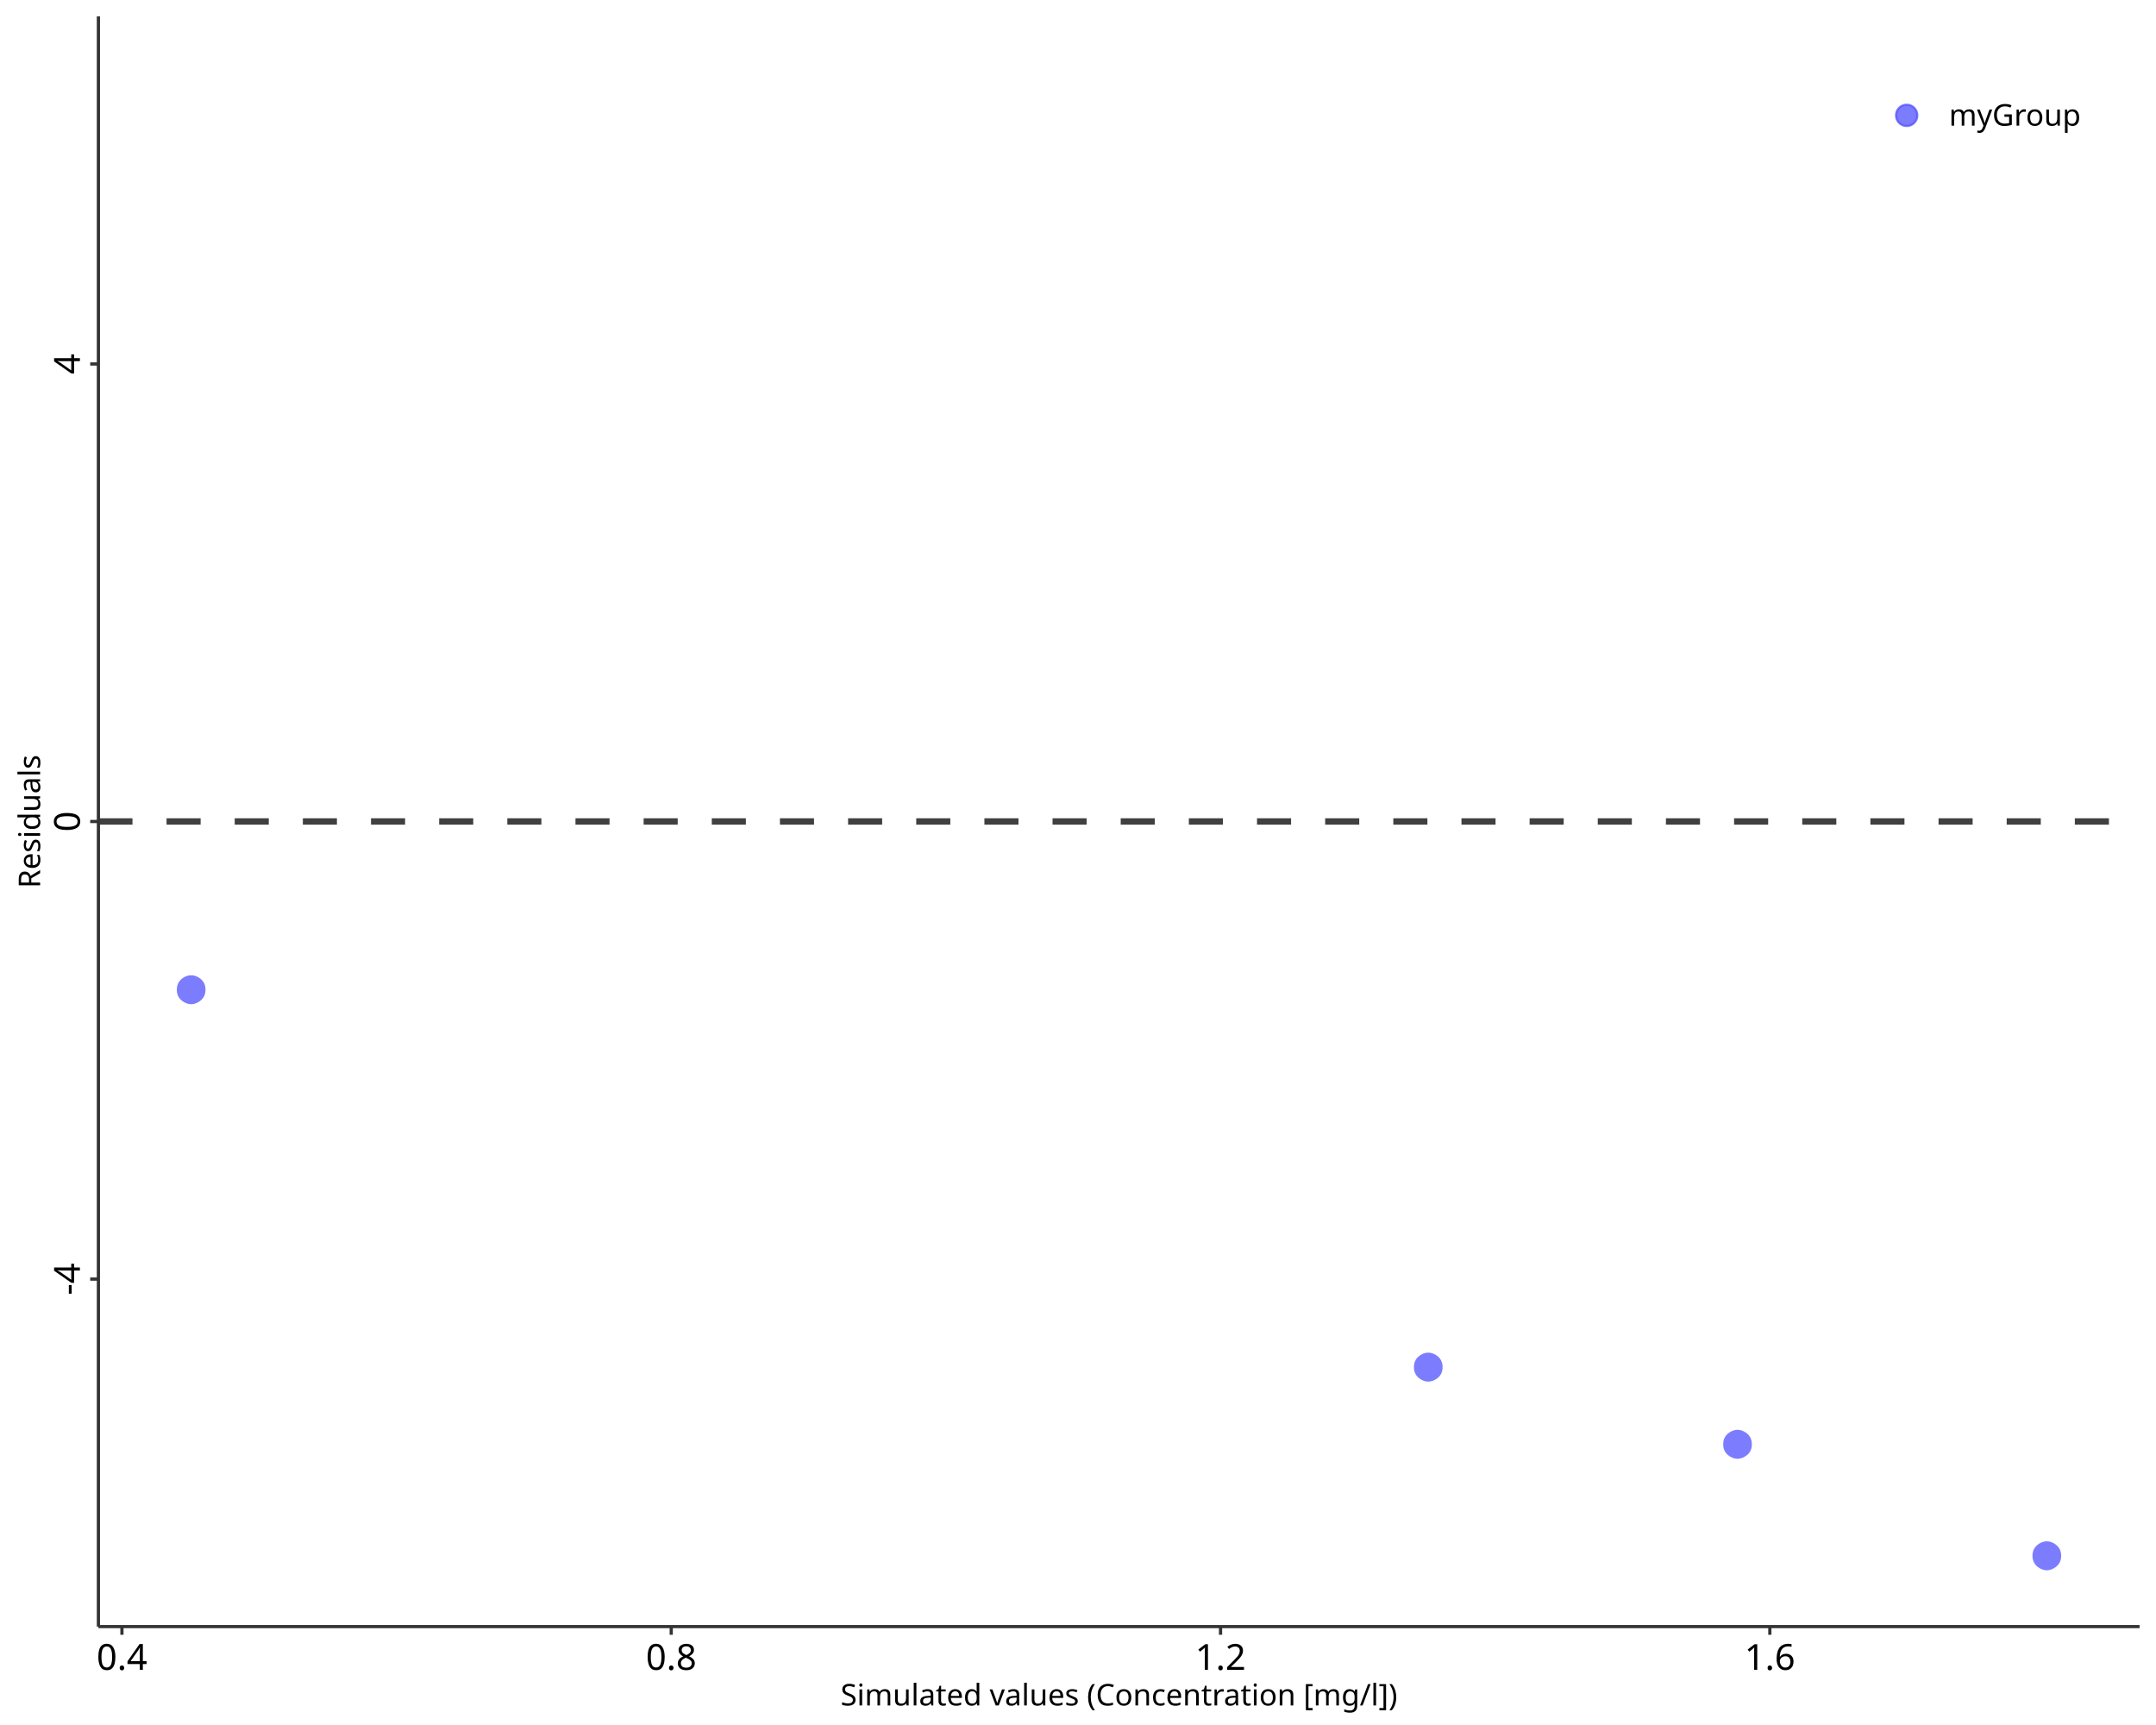
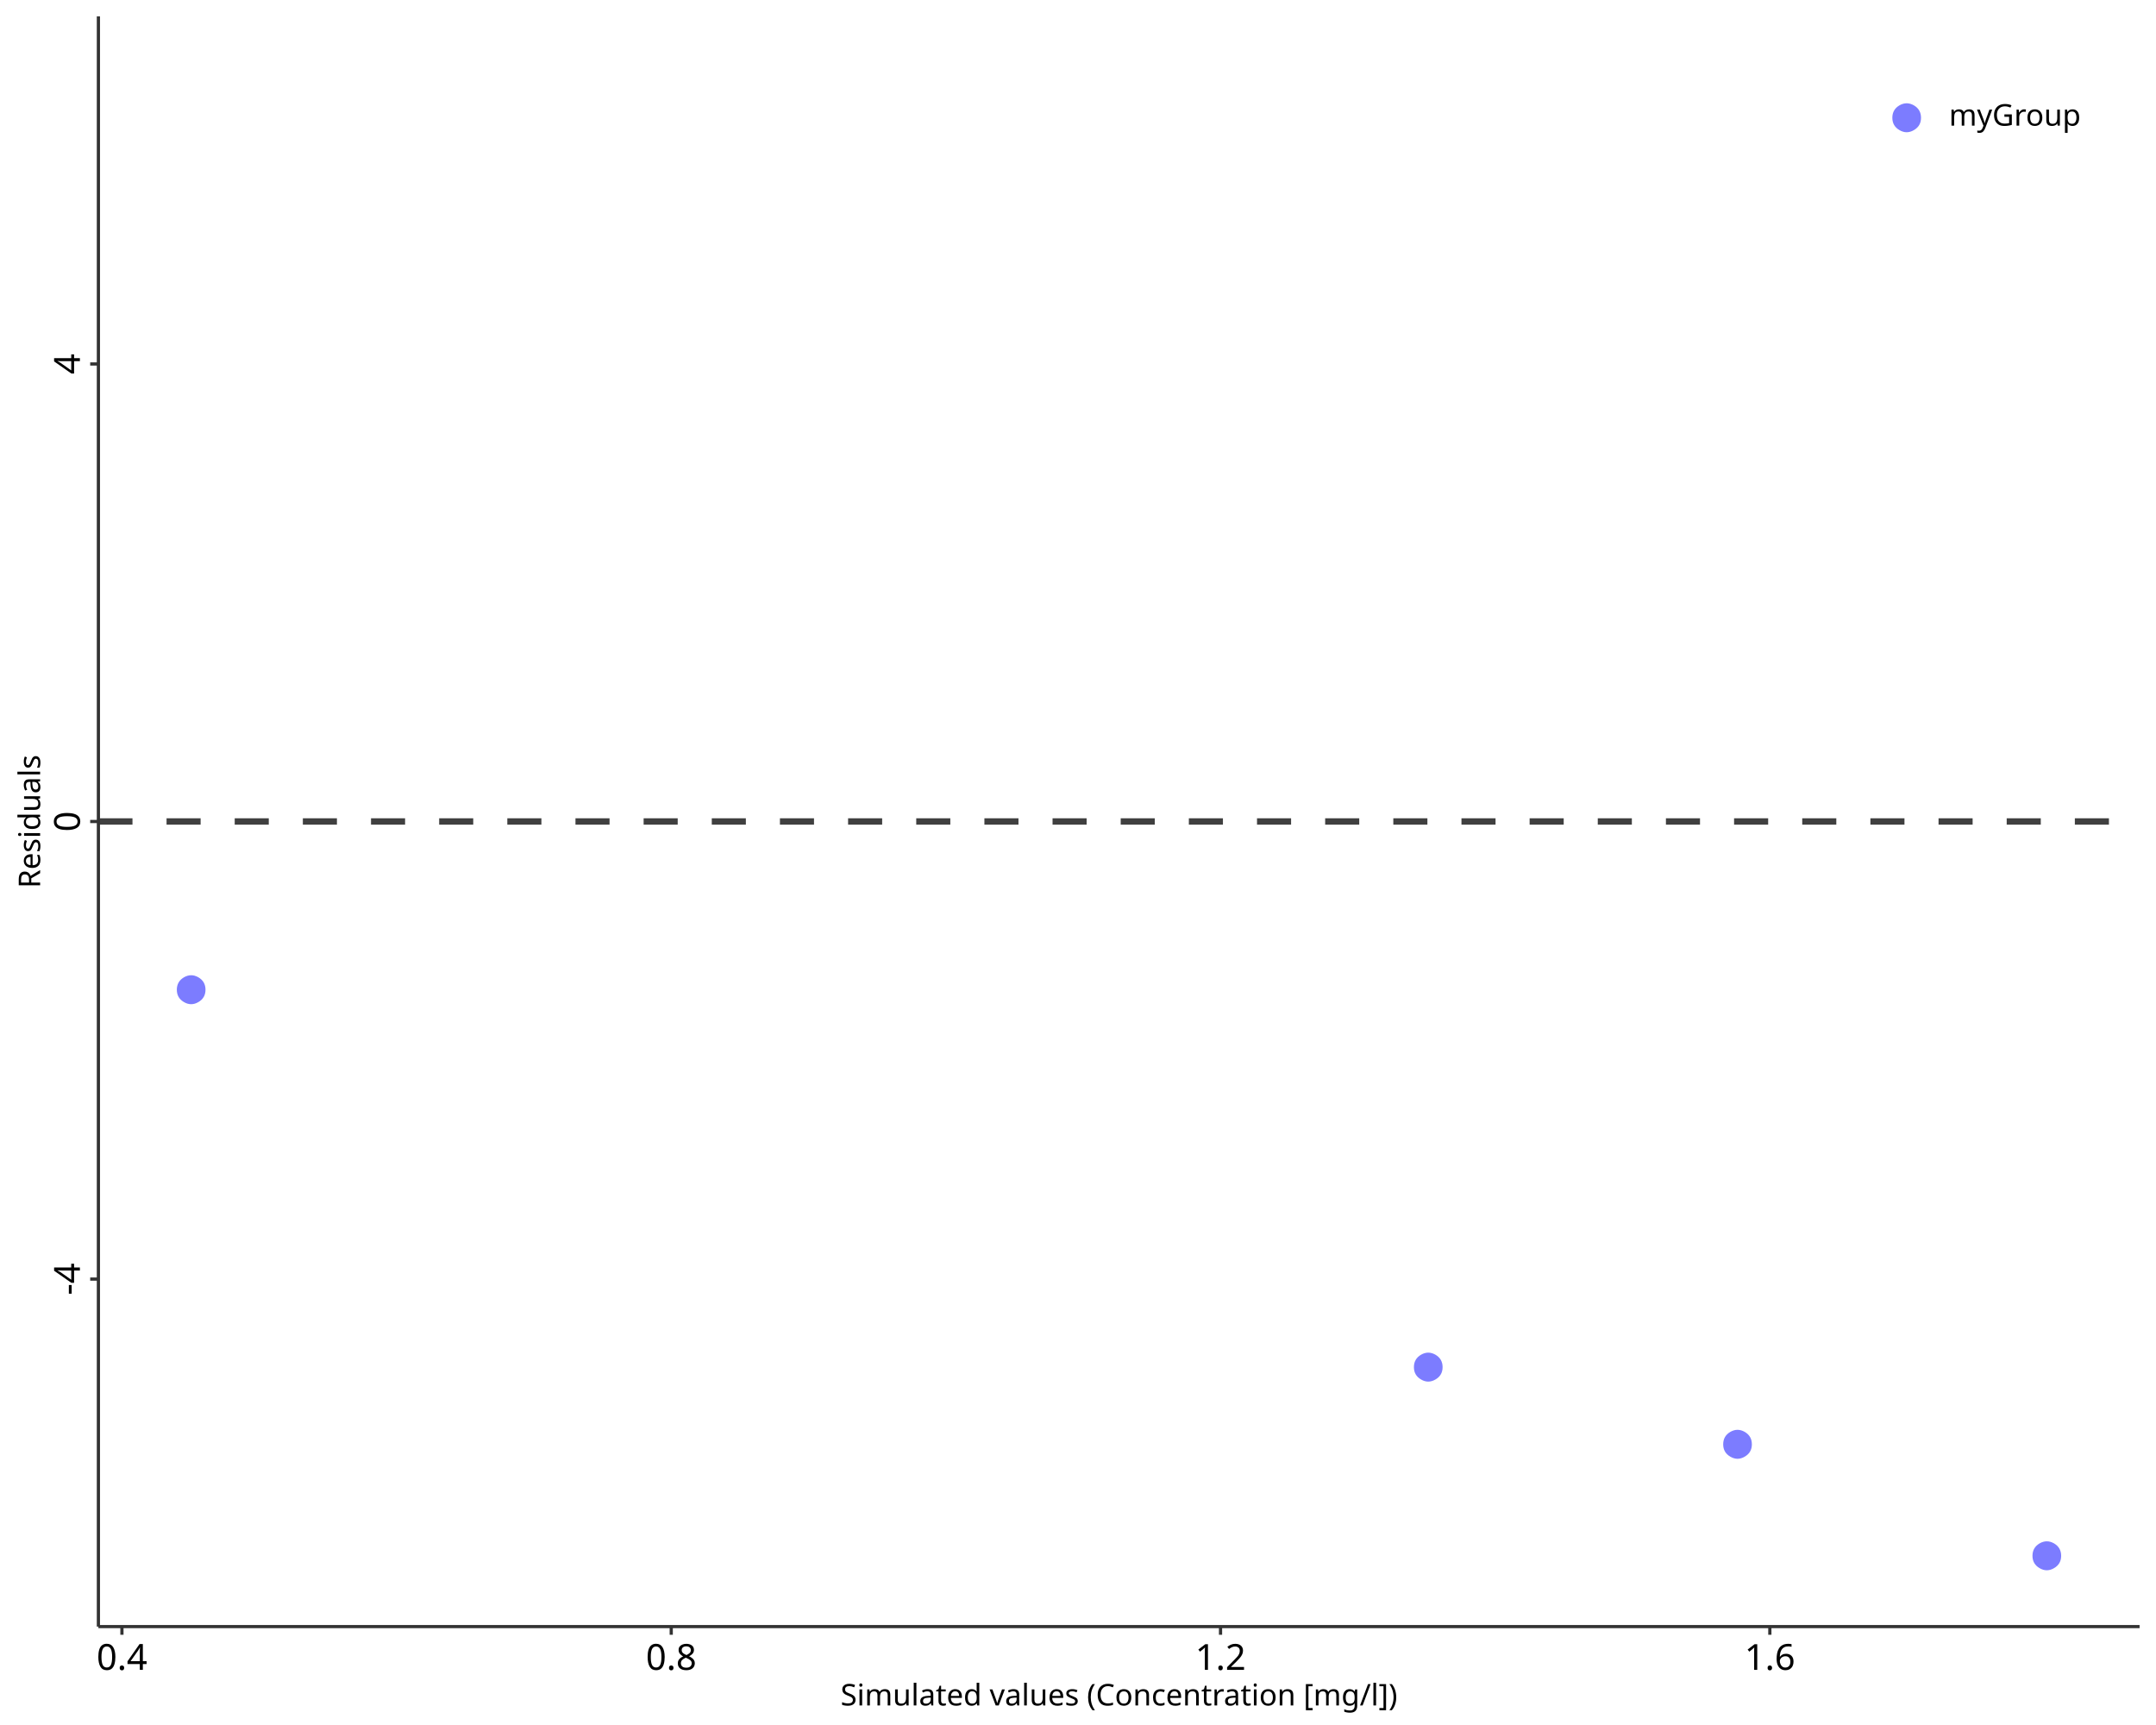
<svg xmlns="http://www.w3.org/2000/svg" class="svglite" data-engine-version="2.0" width="720.00pt" height="576.00pt" viewBox="0 0 720.00 576.00">
  <defs>
    <style type="text/css">
    .svglite line, .svglite polyline, .svglite polygon, .svglite path, .svglite rect, .svglite circle {
      fill: none;
      stroke: #000000;
      stroke-linecap: round;
      stroke-linejoin: round;
      stroke-miterlimit: 10.00;
    }
  </style>
  </defs>
  <rect width="100%" height="100%" style="stroke: none; fill: #FFFFFF;" />
  <defs>
    <clipPath id="cpMC4wMHw3MjAuMDB8MC4wMHw1NzYuMDA=">
      <rect x="0.00" y="0.00" width="720.00" height="576.00" />
    </clipPath>
  </defs>
  <g clip-path="url(#cpMC4wMHw3MjAuMDB8MC4wMHw1NzYuMDA=)">
    <rect x="0.00" y="0.00" width="720.00" height="576.00" style="stroke-width: 1.07; stroke: none; fill: #FFFFFF;" />
  </g>
  <defs>
    <clipPath id="cpMzIuODZ8NzE0LjUyfDUuNDh8NTQzLjE0">
      <rect x="32.86" y="5.48" width="681.66" height="537.66" />
    </clipPath>
  </defs>
  <g clip-path="url(#cpMzIuODZ8NzE0LjUyfDUuNDh8NTQzLjE0)">
    <rect x="32.86" y="5.48" width="681.66" height="537.66" style="stroke-width: 1.07; stroke: none; fill: #FFFFFF;" />
  </g>
  <g clip-path="url(#cpMC4wMHw3MjAuMDB8MC4wMHw1NzYuMDA=)">
</g>
  <g clip-path="url(#cpMzIuODZ8NzE0LjUyfDUuNDh8NTQzLjE0)">
</g>
  <g clip-path="url(#cpMC4wMHw3MjAuMDB8MC4wMHw1NzYuMDA=)">
</g>
  <g clip-path="url(#cpMzIuODZ8NzE0LjUyfDUuNDh8NTQzLjE0)">
</g>
  <g clip-path="url(#cpMC4wMHw3MjAuMDB8MC4wMHw1NzYuMDA=)">
</g>
  <g clip-path="url(#cpMzIuODZ8NzE0LjUyfDUuNDh8NTQzLjE0)">
</g>
  <g clip-path="url(#cpMC4wMHw3MjAuMDB8MC4wMHw1NzYuMDA=)">
</g>
  <g clip-path="url(#cpMzIuODZ8NzE0LjUyfDUuNDh8NTQzLjE0)">
</g>
  <g clip-path="url(#cpMC4wMHw3MjAuMDB8MC4wMHw1NzYuMDA=)">
</g>
  <g clip-path="url(#cpMzIuODZ8NzE0LjUyfDUuNDh8NTQzLjE0)">
</g>
  <g clip-path="url(#cpMC4wMHw3MjAuMDB8MC4wMHw1NzYuMDA=)">
</g>
  <g clip-path="url(#cpMzIuODZ8NzE0LjUyfDUuNDh8NTQzLjE0)">
</g>
  <g clip-path="url(#cpMC4wMHw3MjAuMDB8MC4wMHw1NzYuMDA=)">
</g>
  <g clip-path="url(#cpMzIuODZ8NzE0LjUyfDUuNDh8NTQzLjE0)">
</g>
  <g clip-path="url(#cpMC4wMHw3MjAuMDB8MC4wMHw1NzYuMDA=)">
</g>
  <g clip-path="url(#cpMzIuODZ8NzE0LjUyfDUuNDh8NTQzLjE0)">
</g>
  <g clip-path="url(#cpMC4wMHw3MjAuMDB8MC4wMHw1NzYuMDA=)">
</g>
  <g clip-path="url(#cpMzIuODZ8NzE0LjUyfDUuNDh8NTQzLjE0)">
</g>
  <g clip-path="url(#cpMC4wMHw3MjAuMDB8MC4wMHw1NzYuMDA=)">
</g>
  <g clip-path="url(#cpMzIuODZ8NzE0LjUyfDUuNDh8NTQzLjE0)">
</g>
  <g clip-path="url(#cpMC4wMHw3MjAuMDB8MC4wMHw1NzYuMDA=)">
</g>
  <g clip-path="url(#cpMzIuODZ8NzE0LjUyfDUuNDh8NTQzLjE0)">
</g>
  <g clip-path="url(#cpMC4wMHw3MjAuMDB8MC4wMHw1NzYuMDA=)">
</g>
  <g clip-path="url(#cpMzIuODZ8NzE0LjUyfDUuNDh8NTQzLjE0)">
</g>
  <g clip-path="url(#cpMC4wMHw3MjAuMDB8MC4wMHw1NzYuMDA=)">
</g>
  <g clip-path="url(#cpMzIuODZ8NzE0LjUyfDUuNDh8NTQzLjE0)">
</g>
  <g clip-path="url(#cpMC4wMHw3MjAuMDB8MC4wMHw1NzYuMDA=)">
</g>
  <g clip-path="url(#cpMzIuODZ8NzE0LjUyfDUuNDh8NTQzLjE0)">
</g>
  <g clip-path="url(#cpMC4wMHw3MjAuMDB8MC4wMHw1NzYuMDA=)">
</g>
  <g clip-path="url(#cpMzIuODZ8NzE0LjUyfDUuNDh8NTQzLjE0)">
</g>
  <g clip-path="url(#cpMC4wMHw3MjAuMDB8MC4wMHw1NzYuMDA=)">
</g>
  <g clip-path="url(#cpMzIuODZ8NzE0LjUyfDUuNDh8NTQzLjE0)">
    <line x1="32.86" y1="274.31" x2="714.52" y2="274.31" style="stroke-width: 2.13; stroke: #000000; stroke-opacity: 0.75; stroke-dasharray: 11.38,11.38; stroke-linecap: butt;" />
    <text x="63.84" y="332.94" text-anchor="middle" style="font-size: 9.48px; fill: #5050FF; fill-opacity: 0.75; font-family: sans;" textLength="7.11px" lengthAdjust="spacingAndGlyphs">⬤</text>
    <text x="476.97" y="458.96" text-anchor="middle" style="font-size: 9.48px; fill: #5050FF; fill-opacity: 0.75; font-family: sans;" textLength="7.11px" lengthAdjust="spacingAndGlyphs">⬤</text>
    <text x="580.25" y="484.73" text-anchor="middle" style="font-size: 9.48px; fill: #5050FF; fill-opacity: 0.75; font-family: sans;" textLength="7.11px" lengthAdjust="spacingAndGlyphs">⬤</text>
    <text x="683.54" y="521.96" text-anchor="middle" style="font-size: 9.48px; fill: #5050FF; fill-opacity: 0.75; font-family: sans;" textLength="7.11px" lengthAdjust="spacingAndGlyphs">⬤</text>
  </g>
  <g clip-path="url(#cpMC4wMHw3MjAuMDB8MC4wMHw1NzYuMDA=)">
    <polyline points="32.86,543.14 32.86,5.48 " style="stroke-width: 1.07; stroke: #333333; stroke-linecap: butt;" />
    <text transform="translate(26.68,427.10) rotate(-90)" text-anchor="middle" style="font-size: 12.00px; font-family: sans;" textLength="10.67px" lengthAdjust="spacingAndGlyphs">-4</text>
    <text transform="translate(26.68,274.31) rotate(-90)" text-anchor="middle" style="font-size: 12.00px; font-family: sans;" textLength="6.67px" lengthAdjust="spacingAndGlyphs">0</text>
    <text transform="translate(26.68,121.53) rotate(-90)" text-anchor="middle" style="font-size: 12.00px; font-family: sans;" textLength="6.67px" lengthAdjust="spacingAndGlyphs">4</text>
    <polyline points="30.12,427.10 32.86,427.10 " style="stroke-width: 1.07; stroke: #333333; stroke-linecap: butt;" />
    <polyline points="30.12,274.31 32.86,274.31 " style="stroke-width: 1.07; stroke: #333333; stroke-linecap: butt;" />
    <polyline points="30.12,121.53 32.86,121.53 " style="stroke-width: 1.07; stroke: #333333; stroke-linecap: butt;" />
    <polyline points="32.86,543.14 714.52,543.14 " style="stroke-width: 1.07; stroke: #333333; stroke-linecap: butt;" />
    <polyline points="40.72,545.88 40.72,543.14 " style="stroke-width: 1.07; stroke: #333333; stroke-linecap: butt;" />
    <polyline points="224.16,545.88 224.16,543.14 " style="stroke-width: 1.07; stroke: #333333; stroke-linecap: butt;" />
    <polyline points="407.60,545.88 407.60,543.14 " style="stroke-width: 1.07; stroke: #333333; stroke-linecap: butt;" />
    <polyline points="591.04,545.88 591.04,543.14 " style="stroke-width: 1.07; stroke: #333333; stroke-linecap: butt;" />
    <text x="40.72" y="557.58" text-anchor="middle" style="font-size: 12.00px; font-family: sans;" textLength="16.68px" lengthAdjust="spacingAndGlyphs">0.4</text>
    <text x="224.16" y="557.58" text-anchor="middle" style="font-size: 12.00px; font-family: sans;" textLength="16.68px" lengthAdjust="spacingAndGlyphs">0.8</text>
    <text x="407.60" y="557.58" text-anchor="middle" style="font-size: 12.00px; font-family: sans;" textLength="16.68px" lengthAdjust="spacingAndGlyphs">1.2</text>
    <text x="591.04" y="557.58" text-anchor="middle" style="font-size: 12.00px; font-family: sans;" textLength="16.68px" lengthAdjust="spacingAndGlyphs">1.6</text>
    <text x="373.69" y="569.48" text-anchor="middle" style="font-size: 10.00px; font-family: sans;" textLength="175.10px" lengthAdjust="spacingAndGlyphs">Simulated values (Concentration [mg/l])</text>
    <text transform="translate(13.40,274.31) rotate(-90)" text-anchor="middle" style="font-size: 10.00px; font-family: sans;" textLength="43.92px" lengthAdjust="spacingAndGlyphs">Residuals</text>
    <rect x="622.62" y="18.92" width="74.85" height="33.72" style="stroke-width: 0.75; stroke: none;" />
    <rect x="628.10" y="29.88" width="17.28" height="17.28" style="stroke-width: 0.75; stroke: none;" />
-     <circle cx="636.74" cy="38.52" r="3.56" style="stroke-width: 0.71; stroke: #5050FF; stroke-opacity: 0.75; fill: #5050FF; fill-opacity: 0.75;" />
+     <text x="636.74" y="41.78" text-anchor="middle" style="font-size: 9.48px; fill: #5050FF; fill-opacity: 0.75; font-family: sans;" textLength="7.11px" lengthAdjust="spacingAndGlyphs">⬤</text>
    <text x="650.86" y="41.96" style="font-size: 10.00px; font-family: sans;" textLength="41.14px" lengthAdjust="spacingAndGlyphs">myGroup</text>
  </g>
</svg>
